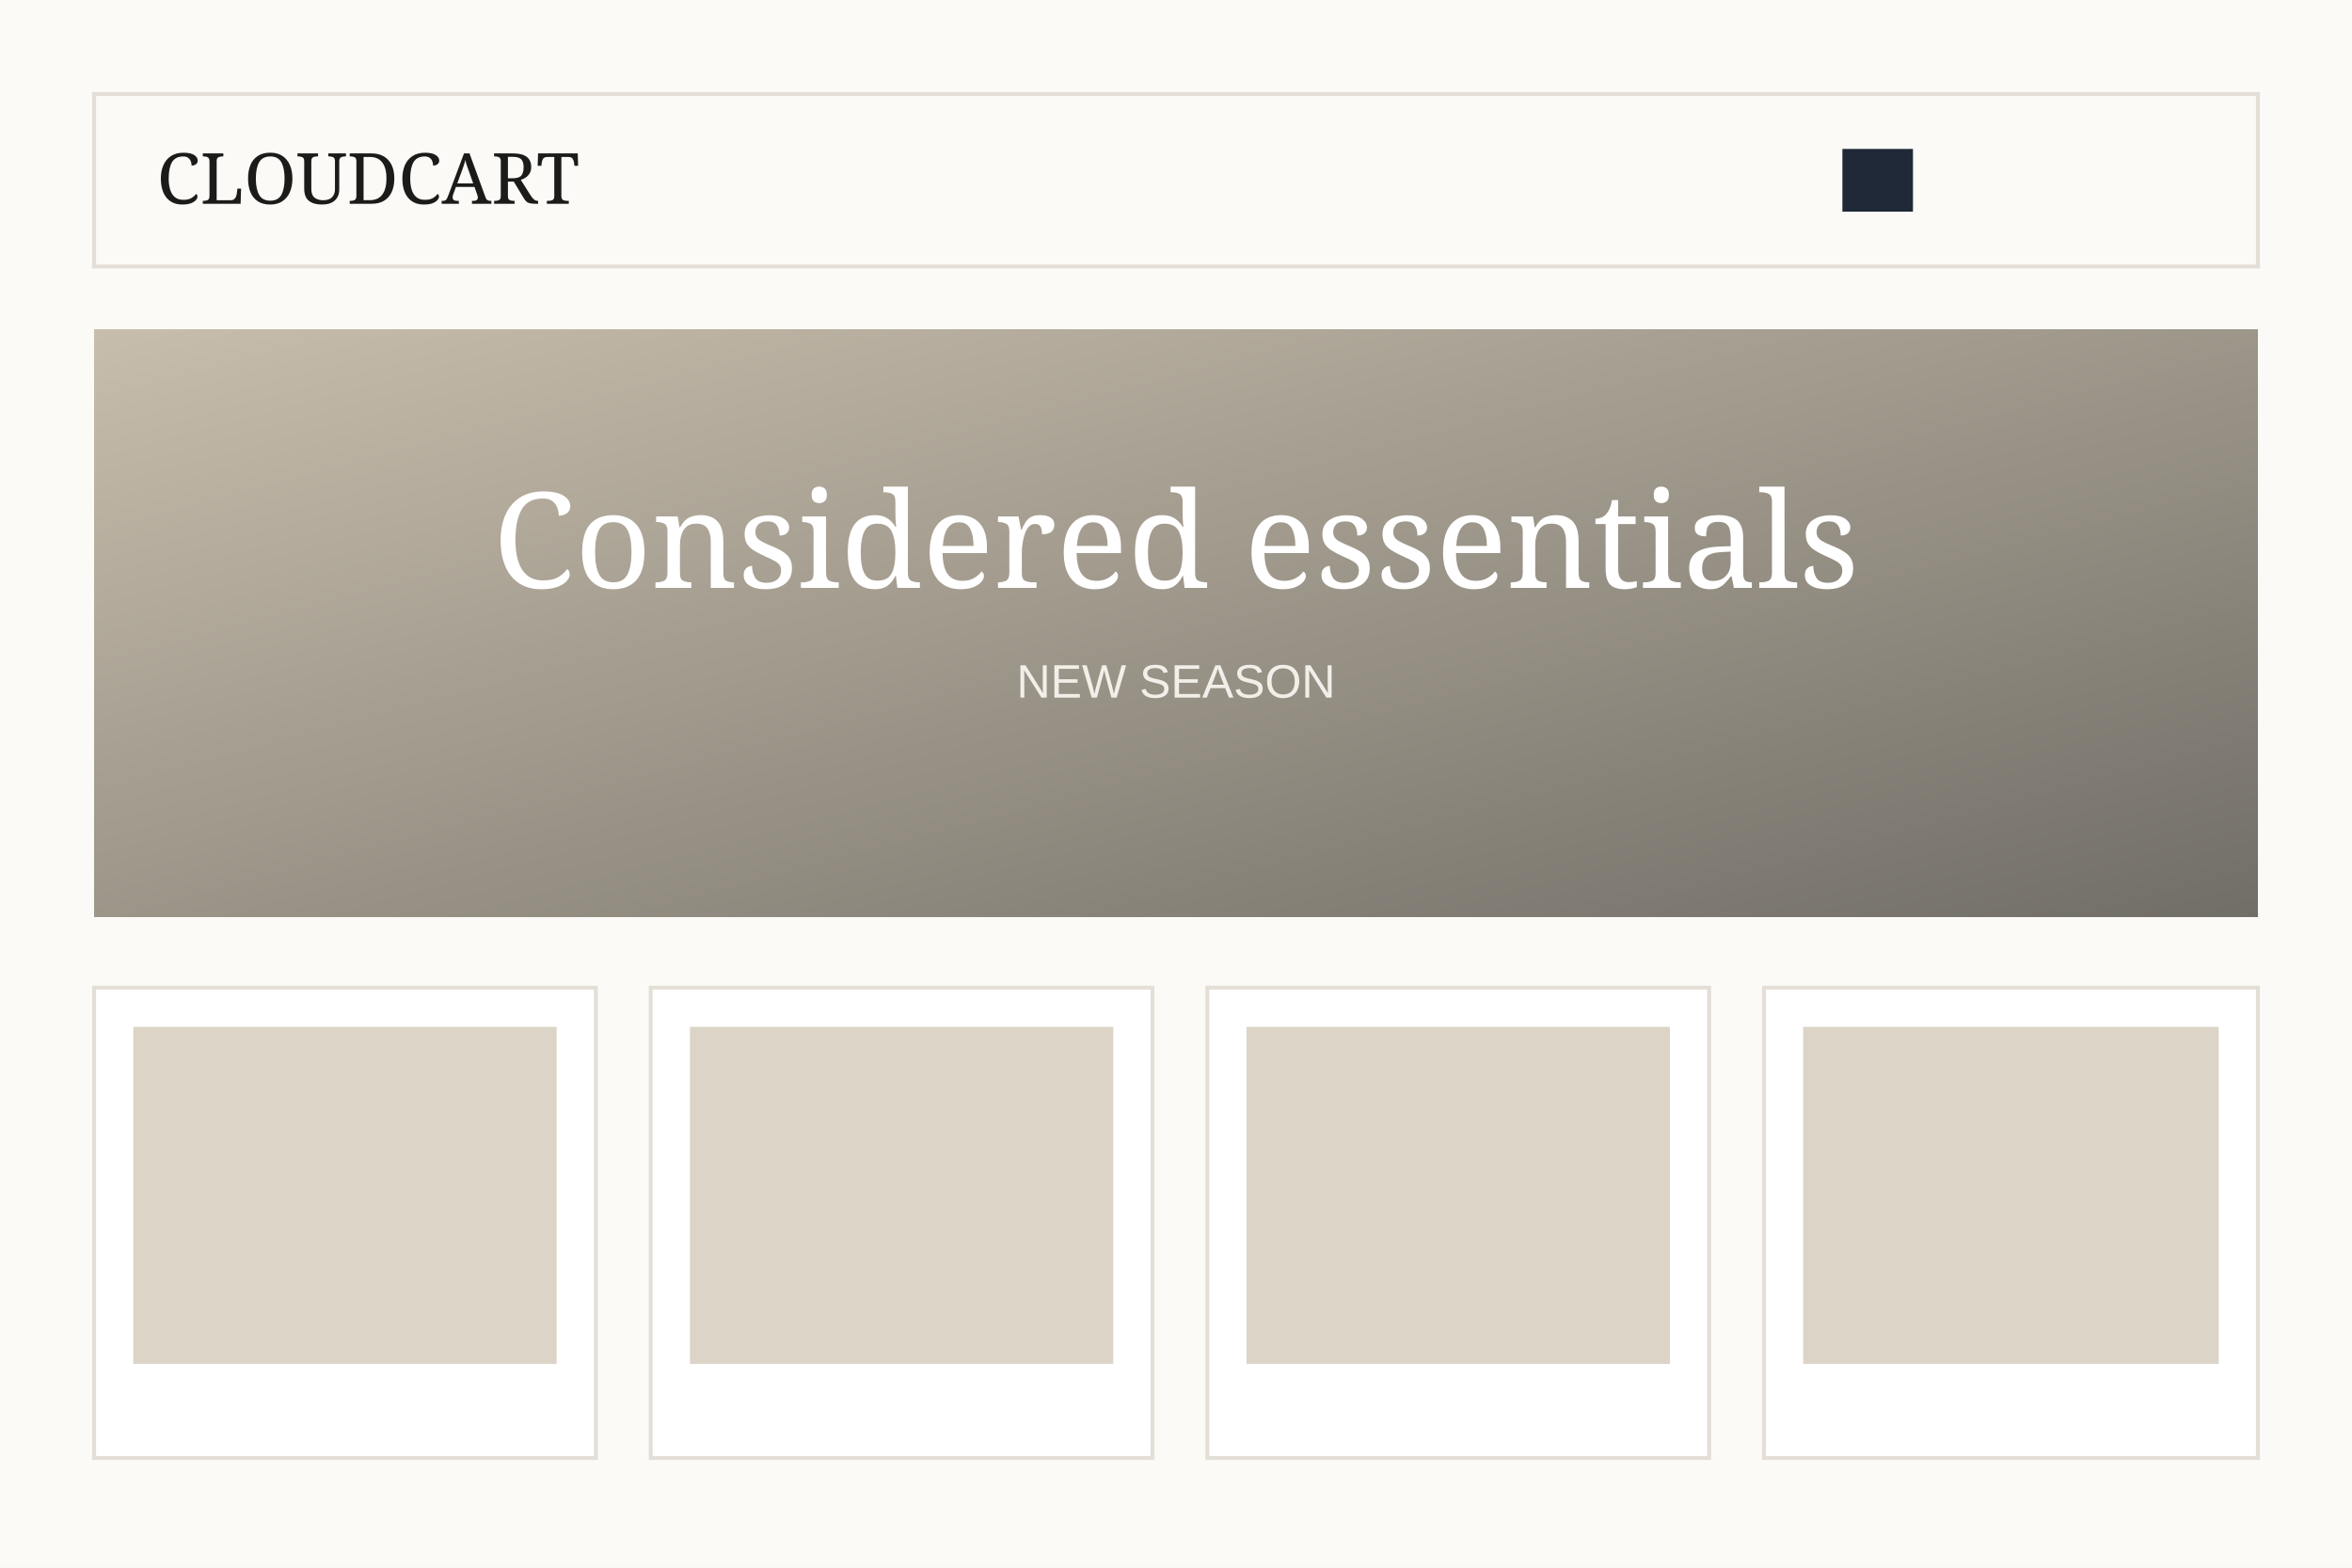
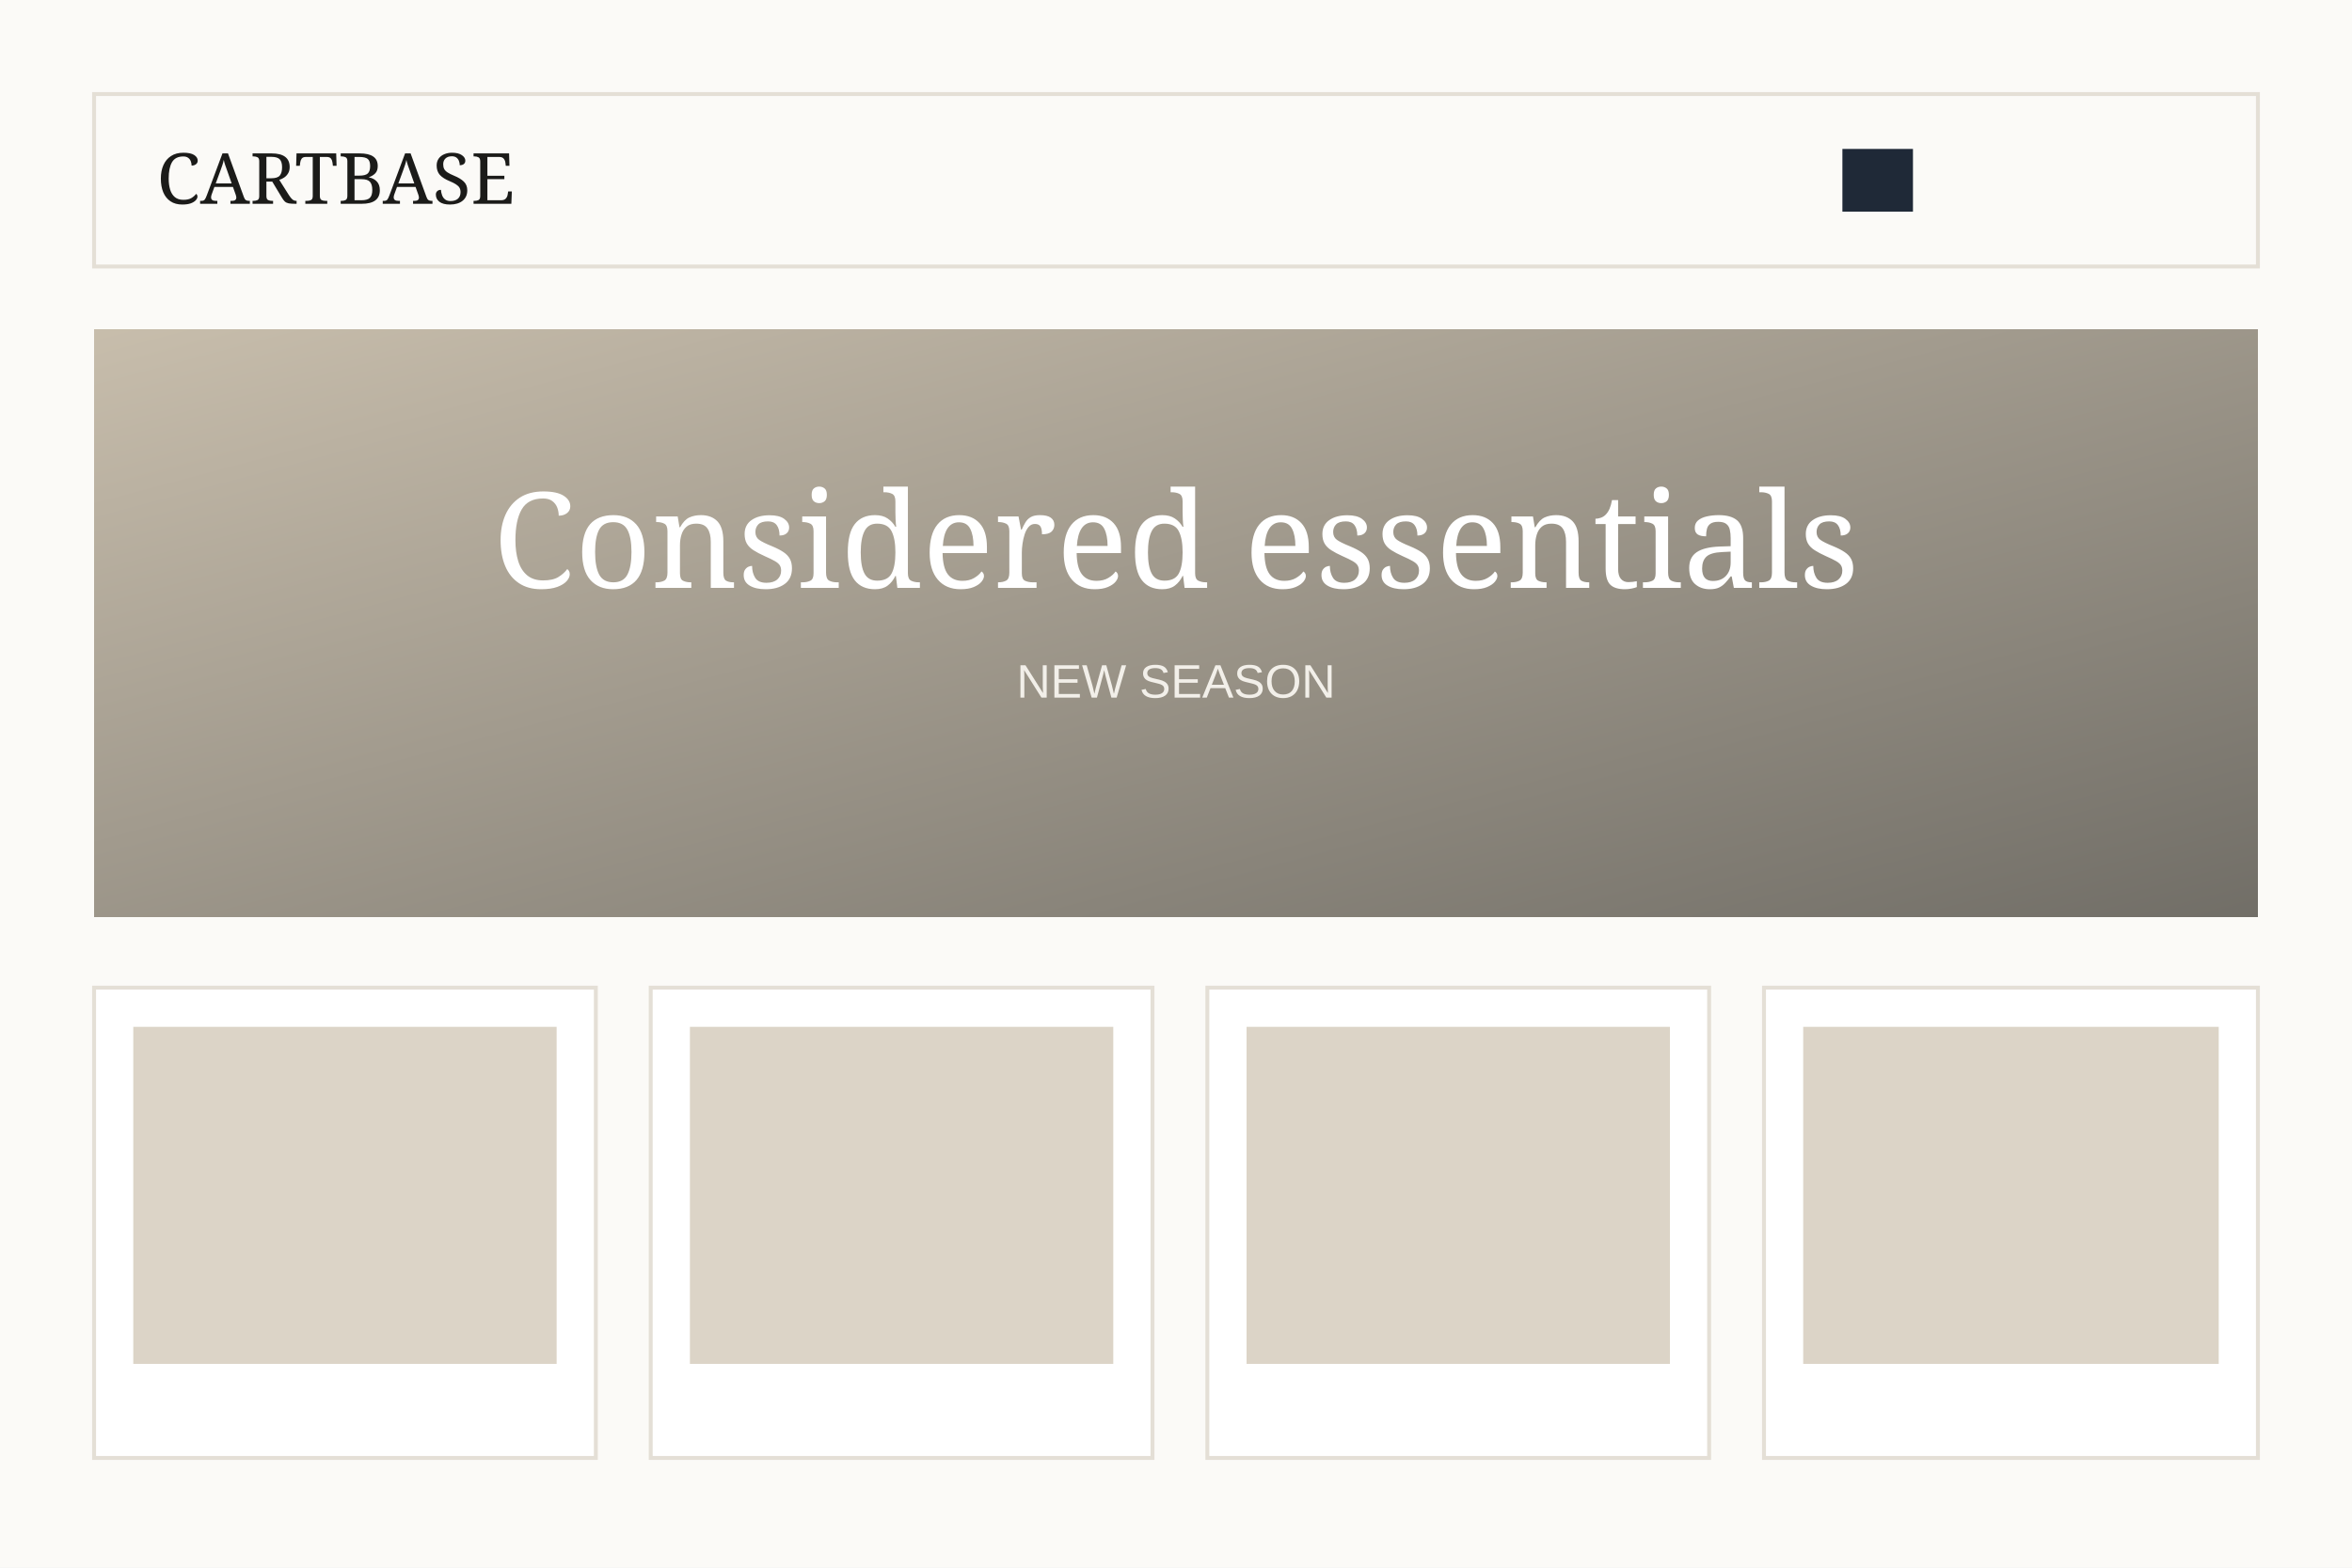
<svg xmlns="http://www.w3.org/2000/svg" viewBox="0 0 600 400" role="img" aria-label="Default theme preview">
  <rect width="600" height="400" fill="#fbfaf7" />
  <rect x="24" y="24" width="552" height="44" fill="#fbfaf7" stroke="#e4dfd6" />
-   <text x="40" y="52" font-family="Georgia,serif" font-size="18" fill="#1b1b19">CLOUDCART</text>
+   <text x="40" y="52" font-family="Georgia,serif" font-size="18" fill="#1b1b19">CARTBASE</text>
  <rect x="470" y="38" width="18" height="16" fill="#1f2937" />
  <rect x="24" y="84" width="552" height="150" fill="#d9d2c6" />
  <rect x="24" y="84" width="552" height="150" fill="url(#g1)" />
  <defs>
    <linearGradient id="g1" x1="0" y1="0" x2="1" y2="1">
      <stop offset="0" stop-color="#b9ac97" stop-opacity=".55" />
      <stop offset="1" stop-color="#1b1b19" stop-opacity=".55" />
    </linearGradient>
  </defs>
  <text x="300" y="150" text-anchor="middle" font-family="Georgia,serif" font-size="34" fill="#fff">Considered essentials</text>
  <text x="300" y="178" text-anchor="middle" font-family="Arial,sans-serif" font-size="12" fill="#f2efe9">NEW SEASON</text>
  <g fill="#fff" stroke="#e4dfd6">
    <rect x="24" y="252" width="128" height="120" />
    <rect x="166" y="252" width="128" height="120" />
    <rect x="308" y="252" width="128" height="120" />
    <rect x="450" y="252" width="126" height="120" />
  </g>
  <g fill="#dcd4c7">
    <rect x="34" y="262" width="108" height="86" />
    <rect x="176" y="262" width="108" height="86" />
    <rect x="318" y="262" width="108" height="86" />
    <rect x="460" y="262" width="106" height="86" />
  </g>
</svg>
